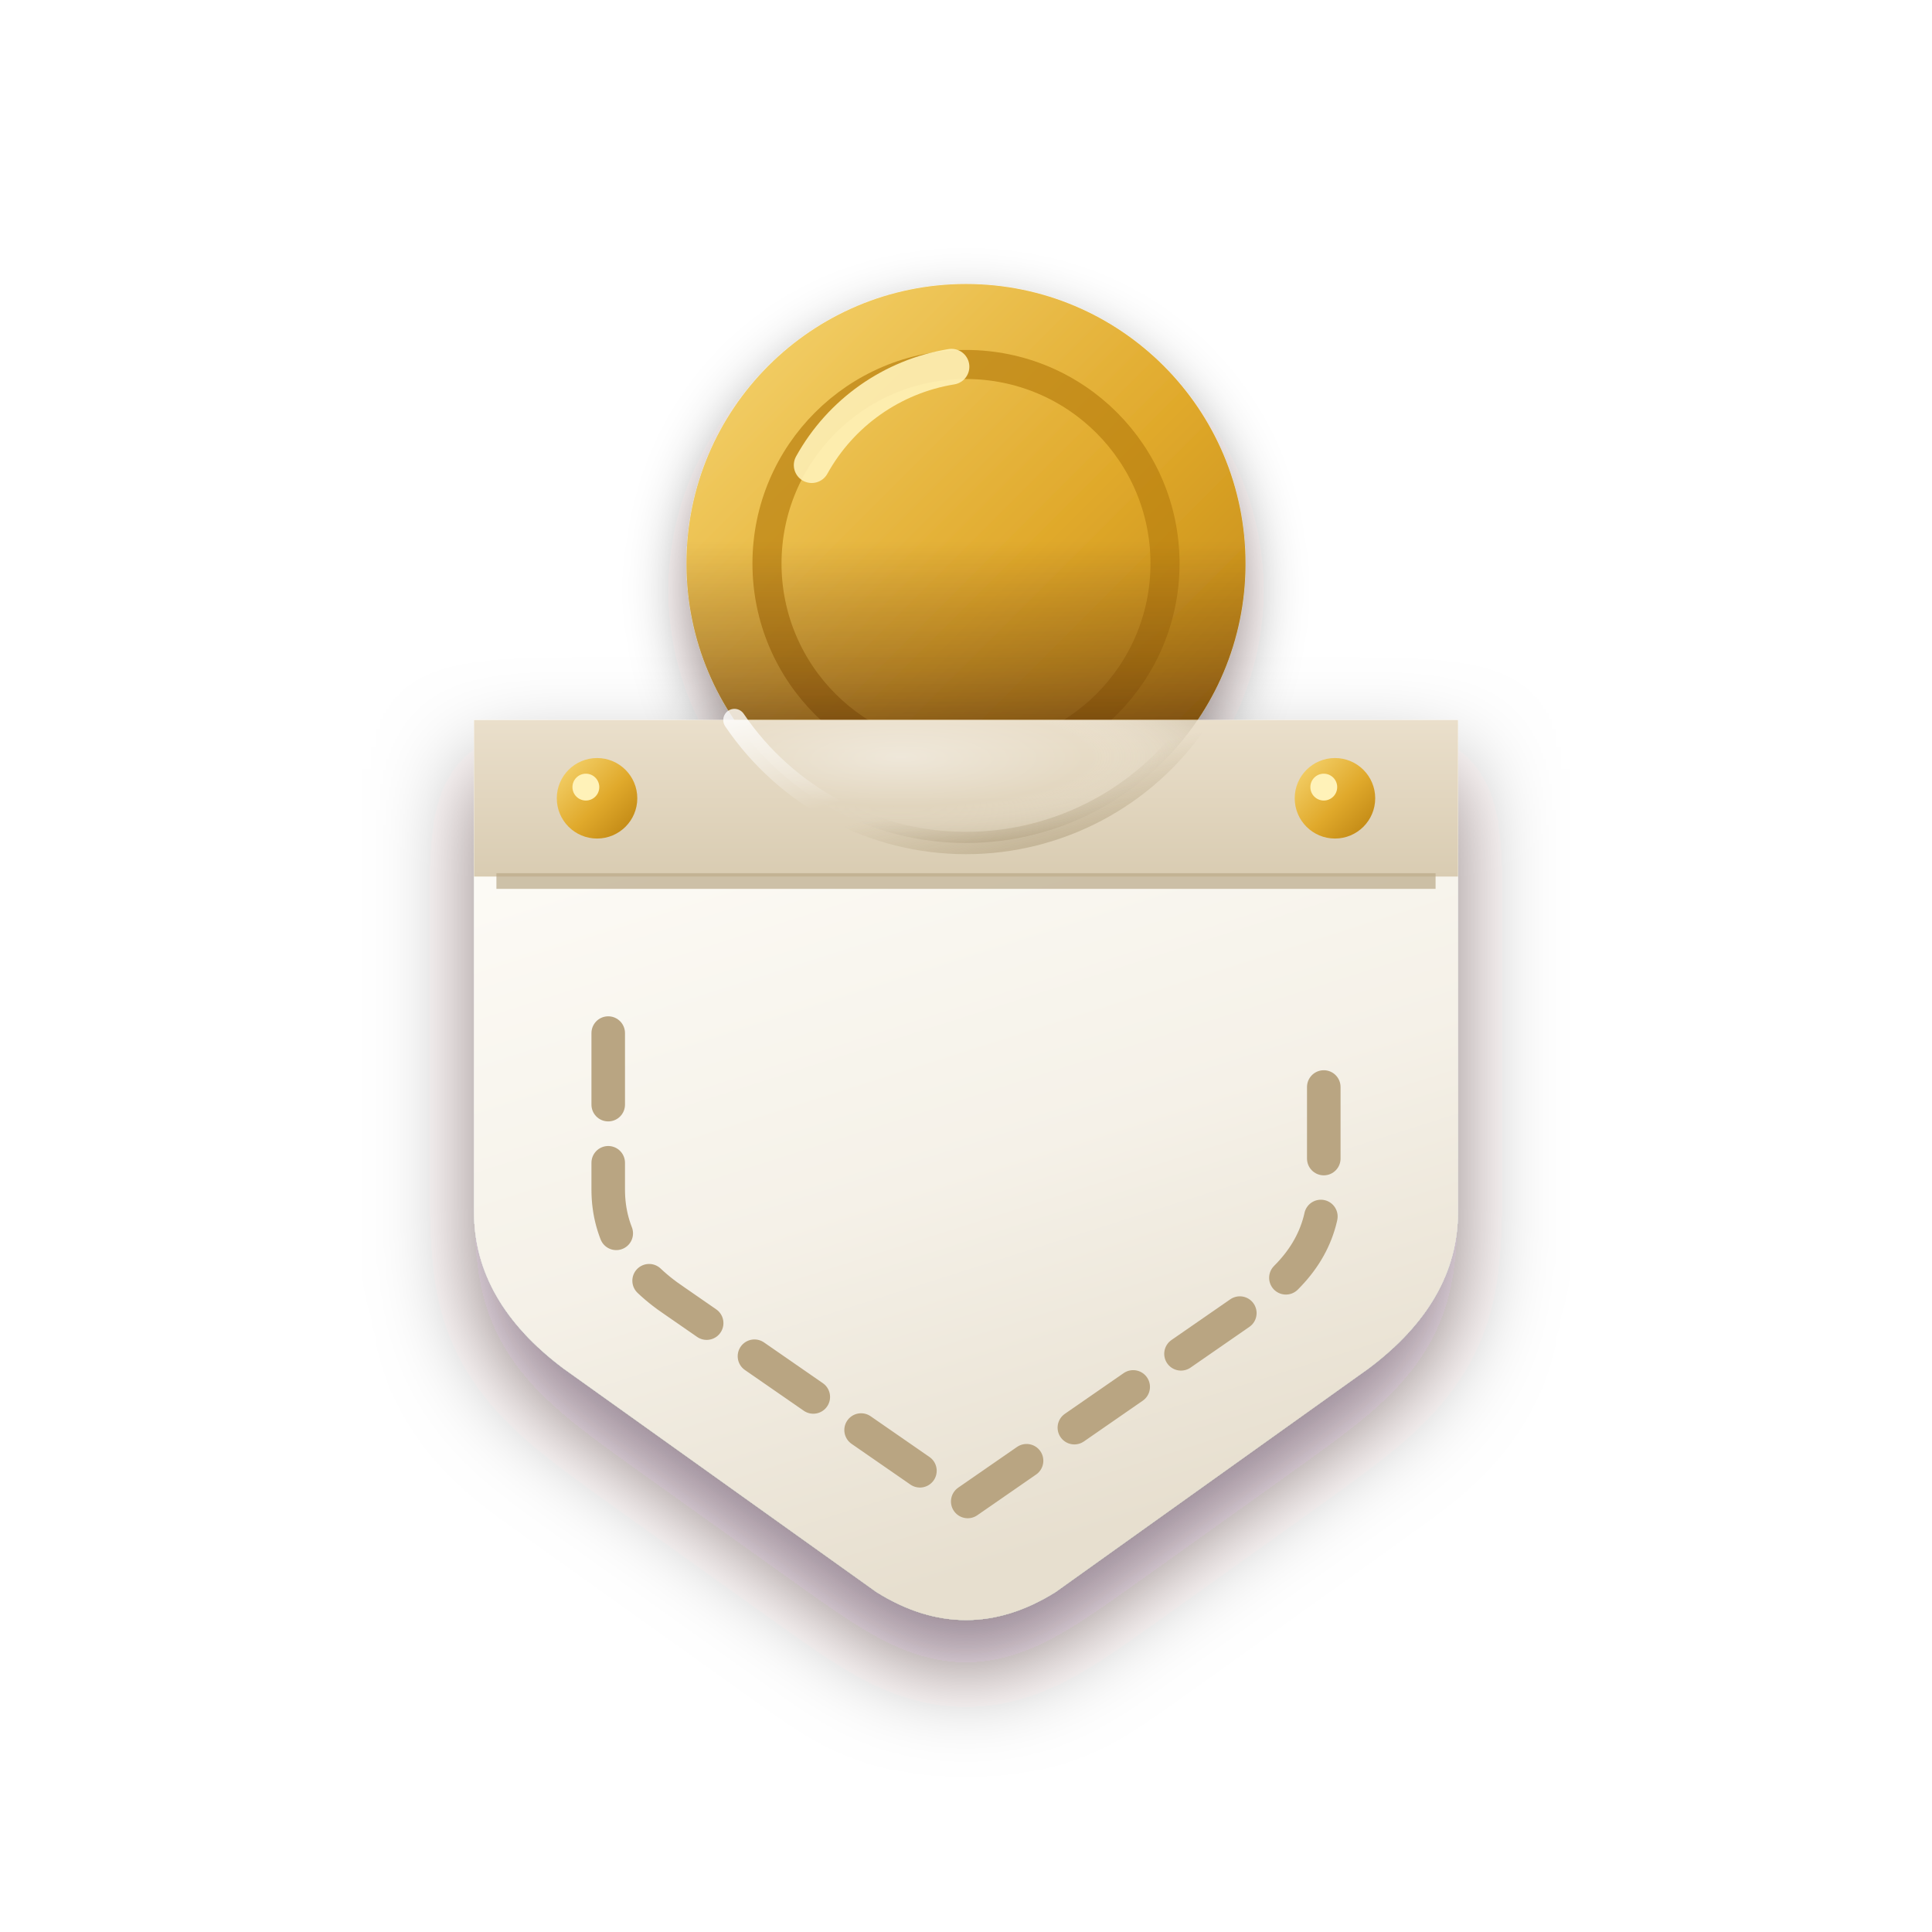
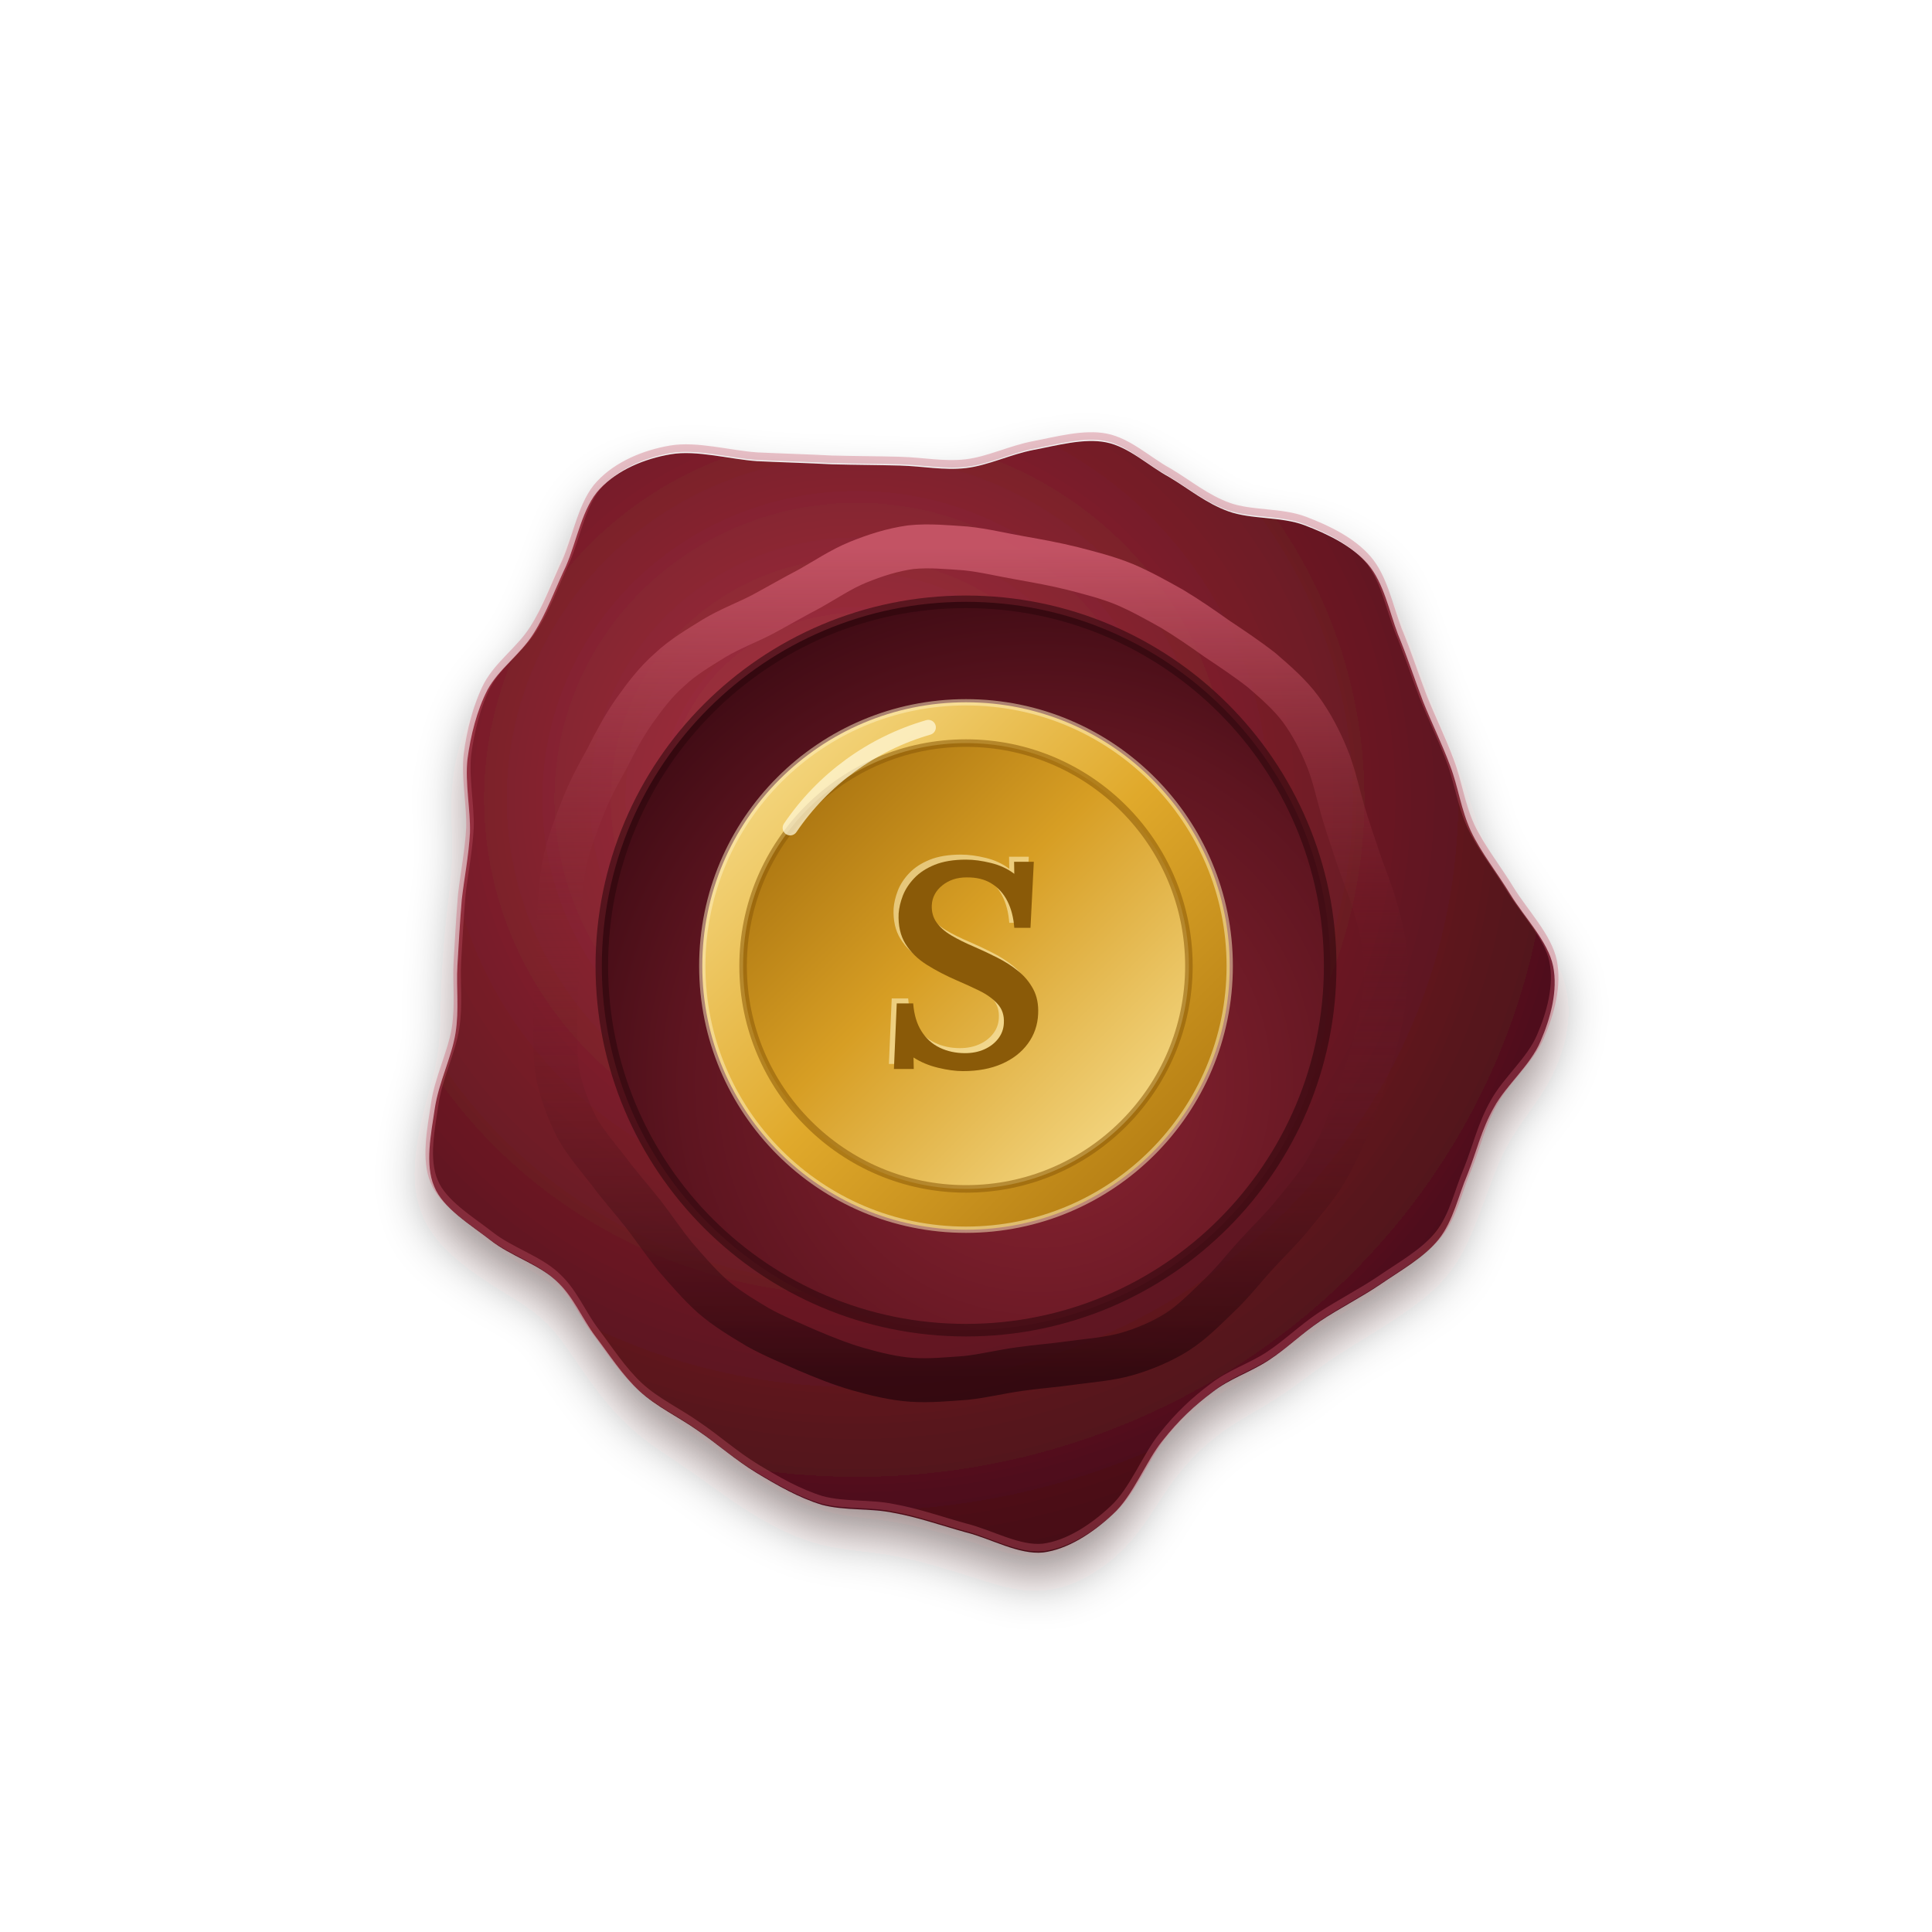
- <svg xmlns="http://www.w3.org/2000/svg" viewBox="0 0 108 108">
+ <svg xmlns="http://www.w3.org/2000/svg" viewBox="0 0 200 200" width="1024" height="1024">
  <defs>
-     <radialGradient id="nbg" cx=".38" cy=".26" r=".95">
-       <stop offset="0" stop-color="#A83141" />
-       <stop offset=".5" stop-color="#7B1F2A" />
-       <stop offset="1" stop-color="#4A101A" />
+     <radialGradient id="wxa" cx="38%" cy="32%" r="75%">
+       <stop offset="0" stop-color="#B23A4A" />
+       <stop offset=".45" stop-color="#7B1F2A" />
+       <stop offset="1" stop-color="#3F0B14" />
    </radialGradient>
-     <linearGradient id="ngl" x1="0" y1="0" x2="0" y2="1">
-       <stop offset="0" stop-color="#fff" stop-opacity=".16" />
-       <stop offset=".55" stop-color="#fff" stop-opacity="0" />
+     <radialGradient id="pra" cx="60%" cy="66%" r="70%">
+       <stop offset="0" stop-color="#8E2533" />
+       <stop offset=".7" stop-color="#5E1520" />
+       <stop offset="1" stop-color="#3F0B14" />
+     </radialGradient>
+     <linearGradient id="rma" x1="0" y1="0" x2="0" y2="1">
+       <stop offset="0" stop-color="#C9586A" stop-opacity=".9" />
+       <stop offset=".5" stop-color="#7B1F2A" stop-opacity="0" />
+       <stop offset="1" stop-color="#2A060C" stop-opacity=".8" />
    </linearGradient>
-     <linearGradient id="npk" x1="0" y1="0" x2=".35" y2="1">
-       <stop offset="0" stop-color="#FFFEFA" />
-       <stop offset=".6" stop-color="#F5F1E8" />
-       <stop offset="1" stop-color="#E7DFCF" />
+     <linearGradient id="aua" x1="0" y1="0" x2="1" y2="1">
+       <stop offset="0" stop-color="#FBE59A" />
+       <stop offset=".5" stop-color="#E0A92B" />
+       <stop offset="1" stop-color="#A7700C" />
    </linearGradient>
-     <linearGradient id="nhm" x1="0" y1="0" x2="0" y2="1">
-       <stop offset="0" stop-color="#EADFCB" />
-       <stop offset="1" stop-color="#D9CCB2" />
+     <linearGradient id="ava" x1="1" y1="1" x2="0" y2="0">
+       <stop offset="0" stop-color="#FBE59A" />
+       <stop offset=".55" stop-color="#D79E24" />
+       <stop offset="1" stop-color="#9B660A" />
    </linearGradient>
-     <linearGradient id="nau" x1="0" y1="0" x2="1" y2="1">
-       <stop offset="0" stop-color="#F7D774" />
-       <stop offset=".55" stop-color="#E0A92B" />
-       <stop offset="1" stop-color="#B9800F" />
-     </linearGradient>
-     <filter id="nsh" x="-20%" y="-20%" width="140%" height="150%">
-       <feDropShadow dx="0" dy="2.2" stdDeviation="2.1" flood-color="#2a0309" flood-opacity=".5" />
+     <filter id="sha" x="-20%" y="-20%" width="140%" height="150%">
+       <feDropShadow dx="0" dy="4" stdDeviation="4" flood-color="#2A060C" flood-opacity=".45" />
    </filter>
-     <filter id="ncs" x="-30%" y="-30%" width="160%" height="160%">
-       <feDropShadow dx="0" dy="1.2" stdDeviation="1.3" flood-color="#2a0309" flood-opacity=".45" />
-     </filter>
-     <radialGradient id="nbm" cx=".36" cy=".3" r=".8">
-       <stop offset="0" stop-color="#fff" stop-opacity=".35" />
-       <stop offset=".5" stop-color="#fff" stop-opacity="0" />
-       <stop offset="1" stop-color="#7a6439" stop-opacity=".28" />
-     </radialGradient>
-     <linearGradient id="nrm" x1="0" y1="0" x2="1" y2="1">
-       <stop offset="0" stop-color="#fff" stop-opacity=".8" />
-       <stop offset=".45" stop-color="#fff" stop-opacity="0" />
-       <stop offset=".55" stop-color="#8a7448" stop-opacity="0" />
-       <stop offset="1" stop-color="#7a6439" stop-opacity=".4" />
-     </linearGradient>
-     <linearGradient id="nhs" x1="0" y1="0" x2="0" y2="1">
-       <stop offset="0" stop-color="#2a0309" stop-opacity="0" />
-       <stop offset="1" stop-color="#2a0309" stop-opacity=".38" />
-     </linearGradient>
-     <clipPath id="ncc">
-       <circle cx="54" cy="37" r="12.5" />
-     </clipPath>
  </defs>
-   <g transform="translate(54 54) scale(1.25) translate(-54 -55)">
-     <g filter="url(#ncs)">
-       <circle cx="54" cy="37" r="12.5" fill="url(#nau)" />
+   <g transform="translate(100 100) scale(0.65) translate(-100 -100)">
+     <g filter="url(#sha)">
+       <path d="M193.5 100.0C194.3 103.9 193.1 108.3 191.5 112.0C189.9 115.8 186.0 119.0 184.1 122.5C182.1 126.0 181.3 129.6 179.9 133.1C178.4 136.6 177.6 140.6 175.3 143.5C173.0 146.4 169.2 148.5 166.0 150.7C162.9 152.8 159.5 154.5 156.5 156.5C153.5 158.5 151.1 160.9 148.2 162.8C145.3 164.7 142.0 165.7 139.2 167.9C136.4 170.0 133.9 172.3 131.3 175.6C128.7 178.8 126.6 184.4 123.4 187.3C120.2 190.3 116.2 192.9 112.3 193.4C108.4 193.8 104.0 191.2 100.0 190.2C96.0 189.1 92.4 187.8 88.5 187.1C84.7 186.3 80.7 186.8 77.0 185.8C73.4 184.7 69.9 182.7 66.6 180.7C63.3 178.7 60.4 176.1 57.3 174.0C54.2 171.8 50.7 170.2 48.0 167.7C45.3 165.2 43.2 161.9 41.0 159.0C38.8 156.1 37.5 152.6 34.7 150.1C31.9 147.5 27.5 146.2 24.3 143.7C21.1 141.2 16.7 138.6 15.3 135.1C13.8 131.6 14.8 126.7 15.4 122.7C16.0 118.6 18.1 114.5 18.7 110.7C19.3 106.9 18.8 103.5 19.0 100.0C19.2 96.5 19.4 93.0 19.7 89.4C20.1 85.9 20.8 82.5 21.0 78.8C21.1 75.1 20.2 70.9 20.6 67.1C21.1 63.3 22.1 59.3 23.8 56.0C25.6 52.7 29.0 50.4 31.1 47.1C33.2 43.8 34.5 40.1 36.3 36.3C38.0 32.4 38.9 26.9 41.7 24.0C44.5 21.0 48.8 19.2 53.0 18.5C57.1 17.8 62.4 19.3 66.7 19.6C71.0 19.8 74.8 19.9 78.6 20.1C82.4 20.2 85.9 20.2 89.5 20.3C93.1 20.4 96.5 21.1 100.0 20.7C103.5 20.3 107.1 18.5 110.8 17.8C114.5 17.1 118.8 15.9 122.3 16.6C125.9 17.3 129.0 20.3 132.3 22.1C135.5 24.0 138.2 26.3 141.8 27.6C145.4 28.9 150.2 28.4 153.9 29.8C157.6 31.2 161.5 33.1 164.0 36.0C166.5 38.9 167.4 43.5 168.8 47.2C170.3 50.8 171.5 54.5 172.8 57.9C174.2 61.4 175.8 64.6 177.1 68.1C178.4 71.5 178.8 75.0 180.4 78.5C182.0 81.9 184.5 85.0 186.7 88.6C188.9 92.2 192.7 96.1 193.5 100.0Z" fill="url(#wxa)" />
    </g>
-     <circle cx="54" cy="37" r="8.9" fill="none" stroke="#B9800F" stroke-width="1.3" opacity=".7" />
-     <path d="M47.1 32.6a8.75 8.75 0 0 1 6.25-4.4" fill="none" stroke="#FFF2B8" stroke-width="1.6" stroke-linecap="round" opacity=".9" />
-     <rect x="40" y="36" width="28" height="8" fill="url(#nhs)" clip-path="url(#ncc)" />
-     <g filter="url(#nsh)">
-       <path d="M32 44H76V66Q76 70 72 73L58 83Q54 85.5 50 83L36 73Q32 70 32 66Z" fill="url(#npk)" />
-     </g>
-     <rect x="32" y="44" width="44" height="7" fill="url(#nhm)" />
-     <path d="M33 51.2H75" stroke="#B9A988" stroke-opacity=".7" stroke-width=".7" />
-     <path d="M43.644 44 A12.5 12.5 0 0 0 64.356 44Z" fill="url(#nbm)" />
-     <path d="M43.644 44 A12.5 12.5 0 0 0 64.356 44" fill="none" stroke="url(#nrm)" stroke-width="1" stroke-linecap="round" />
-     <path d="M38 58V65Q38 68 41 70L54 79L67 70Q70 68 70 65V58" fill="none" stroke="#B9A582" stroke-width="1.5" stroke-dasharray="3.2 2.6" stroke-linecap="round" />
-     <circle cx="37.5" cy="47.5" r="1.8" fill="url(#nau)" />
-     <circle cx="70.5" cy="47.5" r="1.8" fill="url(#nau)" />
-     <circle cx="37" cy="47" r=".6" fill="#FFF2B8" />
-     <circle cx="70" cy="47" r=".6" fill="#FFF2B8" />
+     <path d="M193.5 100.0C194.3 103.9 193.1 108.3 191.5 112.0C189.9 115.8 186.0 119.0 184.1 122.5C182.1 126.0 181.3 129.6 179.9 133.1C178.4 136.6 177.6 140.6 175.3 143.5C173.0 146.4 169.2 148.5 166.0 150.7C162.9 152.8 159.5 154.5 156.5 156.5C153.5 158.5 151.1 160.9 148.2 162.8C145.3 164.7 142.0 165.7 139.2 167.9C136.4 170.0 133.9 172.3 131.3 175.6C128.7 178.8 126.6 184.4 123.4 187.3C120.2 190.3 116.2 192.9 112.3 193.4C108.4 193.8 104.0 191.2 100.0 190.2C96.0 189.1 92.4 187.8 88.5 187.1C84.7 186.3 80.7 186.8 77.0 185.8C73.4 184.7 69.9 182.7 66.6 180.7C63.3 178.7 60.4 176.1 57.3 174.0C54.2 171.8 50.7 170.2 48.0 167.7C45.3 165.2 43.2 161.9 41.0 159.0C38.8 156.1 37.5 152.6 34.7 150.1C31.9 147.5 27.5 146.2 24.3 143.7C21.1 141.2 16.7 138.6 15.3 135.1C13.8 131.6 14.8 126.7 15.4 122.7C16.0 118.6 18.1 114.5 18.7 110.7C19.3 106.9 18.8 103.5 19.0 100.0C19.2 96.5 19.4 93.0 19.7 89.4C20.1 85.9 20.8 82.5 21.0 78.8C21.1 75.1 20.2 70.9 20.6 67.1C21.1 63.3 22.1 59.3 23.8 56.0C25.6 52.7 29.0 50.4 31.1 47.1C33.2 43.8 34.5 40.1 36.3 36.3C38.0 32.4 38.9 26.9 41.7 24.0C44.5 21.0 48.8 19.2 53.0 18.5C57.1 17.8 62.4 19.3 66.7 19.6C71.0 19.8 74.8 19.9 78.6 20.1C82.4 20.2 85.9 20.2 89.5 20.3C93.1 20.4 96.5 21.1 100.0 20.7C103.5 20.3 107.1 18.5 110.8 17.8C114.5 17.1 118.8 15.9 122.3 16.6C125.9 17.3 129.0 20.3 132.3 22.1C135.5 24.0 138.2 26.3 141.8 27.6C145.4 28.9 150.2 28.4 153.9 29.8C157.6 31.2 161.5 33.1 164.0 36.0C166.5 38.9 167.4 43.5 168.8 47.2C170.3 50.8 171.5 54.5 172.8 57.9C174.2 61.4 175.8 64.6 177.1 68.1C178.4 71.5 178.8 75.0 180.4 78.5C182.0 81.9 184.5 85.0 186.7 88.6C188.9 92.2 192.7 96.1 193.5 100.0Z" fill="none" stroke="#C9586A" stroke-opacity=".35" stroke-width="1.2" transform="translate(0 -.8)" />
+     <path d="M166.9 100.0C167.0 102.9 166.6 105.8 166.0 108.7C165.5 111.5 164.6 114.3 163.7 117.1C162.9 119.8 162.0 122.6 160.9 125.2C159.8 127.9 158.6 130.5 157.1 133.0C155.6 135.4 153.7 137.6 151.9 139.8C150.1 142.0 148.0 144.0 146.1 146.1C144.2 148.2 142.4 150.5 140.3 152.5C138.2 154.5 136.1 156.7 133.6 158.3C131.2 159.8 128.4 161.0 125.6 161.8C122.8 162.6 119.8 162.8 116.9 163.2C114.1 163.6 111.3 163.8 108.5 164.2C105.6 164.6 102.8 165.3 100.0 165.6C97.2 165.8 94.2 166.1 91.3 165.9C88.5 165.7 85.6 165.0 82.8 164.2C80.0 163.4 77.3 162.3 74.7 161.2C72.0 160.0 69.3 158.9 66.8 157.5C64.3 156.0 61.8 154.5 59.6 152.6C57.5 150.7 55.6 148.5 53.7 146.3C51.9 144.1 50.3 141.7 48.6 139.5C46.8 137.2 44.9 135.1 43.2 132.8C41.4 130.5 39.4 128.2 38.0 125.7C36.7 123.1 35.6 120.2 35.0 117.4C34.5 114.6 34.6 111.5 34.6 108.6C34.5 105.7 34.8 102.9 34.9 100.0C35.0 97.1 35.0 94.3 35.2 91.5C35.4 88.6 35.6 85.7 36.2 82.9C36.9 80.1 37.9 77.4 39.0 74.7C40.0 72.1 41.4 69.5 42.8 67.0C44.1 64.4 45.5 61.8 47.1 59.5C48.8 57.1 50.6 54.7 52.8 52.8C54.9 50.8 57.5 49.3 59.9 47.8C62.4 46.3 65.1 45.3 67.6 44.0C70.2 42.6 72.6 41.2 75.1 39.9C77.6 38.5 80.1 36.8 82.8 35.7C85.5 34.6 88.3 33.7 91.2 33.3C94.1 33.0 97.1 33.3 100.0 33.5C102.9 33.8 105.7 34.5 108.6 35.0C111.4 35.5 114.2 36.0 117.0 36.7C119.7 37.4 122.5 38.1 125.2 39.2C127.8 40.3 130.3 41.7 132.8 43.1C135.3 44.6 137.6 46.2 140.0 47.9C142.4 49.5 144.8 51.1 147.1 52.9C149.3 54.8 151.6 56.8 153.3 59.1C155.0 61.4 156.4 64.1 157.5 66.8C158.6 69.5 159.2 72.4 160.0 75.2C160.8 77.9 161.7 80.5 162.6 83.2C163.5 85.9 164.7 88.6 165.4 91.4C166.2 94.2 166.8 97.1 166.9 100.0Z" fill="none" stroke="url(#rma)" stroke-width="7" />
+     <circle cx="100" cy="100" r="58" fill="url(#pra)" />
+     <circle cx="100" cy="100" r="58" fill="none" stroke="#2A060C" stroke-opacity=".55" stroke-width="2" />
+     <circle cx="100" cy="100" r="42" fill="url(#aua)" />
+     <circle cx="100" cy="100" r="35.5" fill="url(#ava)" />
+     <circle cx="100" cy="100" r="35.5" fill="none" stroke="#8A5A08" stroke-opacity=".55" stroke-width="1.2" />
+     <circle cx="100" cy="100" r="42" fill="none" stroke="#FFF3C4" stroke-opacity=".5" stroke-width="1" />
+     <path d="M99.53 116.74Q97.75 116.74 95.57 116.21Q93.38 115.69 91.64 114.57L91.68 116.4H88.52L88.97 105.96H91.59Q91.79 108.61 92.9 110.37Q94.01 112.14 95.82 113.01Q97.63 113.88 99.85 113.88Q101.56 113.88 102.92 113.27Q104.29 112.66 105.13 111.57Q105.97 110.48 106.03 109.1Q106.14 107.26 105.03 106.04Q103.92 104.82 102.17 103.96Q100.42 103.1 98.57 102.31Q95.93 101.17 93.75 99.8Q91.57 98.43 90.36 96.47Q89.14 94.5 89.27 91.64Q89.37 90.29 89.94 88.8Q90.52 87.31 91.76 86.01Q93 84.7 95.02 83.88Q97.05 83.06 100.01 83.06Q101.82 83.06 103.97 83.59Q106.13 84.12 107.69 85.32L107.66 83.4H110.8L110.27 93.92H107.69Q107.51 91.47 106.59 89.66Q105.67 87.85 104.04 86.85Q102.42 85.85 100.07 85.89Q97.8 85.89 96.22 87.17Q94.64 88.45 94.55 90.33Q94.49 91.88 95.28 93.02Q96.07 94.17 97.63 95.11Q99.2 96.05 101.45 97Q103.18 97.75 104.99 98.67Q106.8 99.58 108.31 100.8Q109.82 102.02 110.71 103.69Q111.6 105.36 111.49 107.64Q111.37 110.3 109.85 112.37Q108.33 114.44 105.7 115.59Q103.07 116.74 99.53 116.74Z" fill="#FFF3C4" fill-opacity=".55" transform="translate(-.8 -.8)" />
+     <path d="M99.53 116.74Q97.75 116.74 95.57 116.21Q93.38 115.69 91.64 114.57L91.68 116.4H88.52L88.97 105.96H91.59Q91.79 108.61 92.9 110.37Q94.01 112.14 95.82 113.01Q97.63 113.88 99.85 113.88Q101.56 113.88 102.92 113.27Q104.29 112.66 105.13 111.57Q105.97 110.48 106.03 109.1Q106.14 107.26 105.03 106.04Q103.92 104.82 102.17 103.96Q100.42 103.1 98.57 102.31Q95.93 101.17 93.75 99.8Q91.57 98.43 90.36 96.47Q89.14 94.5 89.27 91.64Q89.37 90.29 89.94 88.8Q90.52 87.31 91.76 86.01Q93 84.7 95.02 83.88Q97.05 83.06 100.01 83.06Q101.82 83.06 103.97 83.59Q106.13 84.12 107.69 85.32L107.66 83.4H110.8L110.27 93.92H107.69Q107.51 91.47 106.59 89.66Q105.67 87.85 104.04 86.85Q102.42 85.85 100.07 85.89Q97.8 85.89 96.22 87.17Q94.64 88.45 94.55 90.33Q94.49 91.88 95.28 93.02Q96.07 94.17 97.63 95.11Q99.2 96.05 101.45 97Q103.18 97.75 104.99 98.67Q106.8 99.58 108.31 100.8Q109.82 102.02 110.71 103.69Q111.6 105.36 111.49 107.64Q111.37 110.3 109.85 112.37Q108.33 114.44 105.7 115.59Q103.07 116.74 99.53 116.74Z" fill="#8A5A08" />
+     <path d="M72 78a40 40 0 0 1 22-16" fill="none" stroke="#FFF7D6" stroke-width="2.4" stroke-linecap="round" opacity=".75" />
  </g>
</svg>
